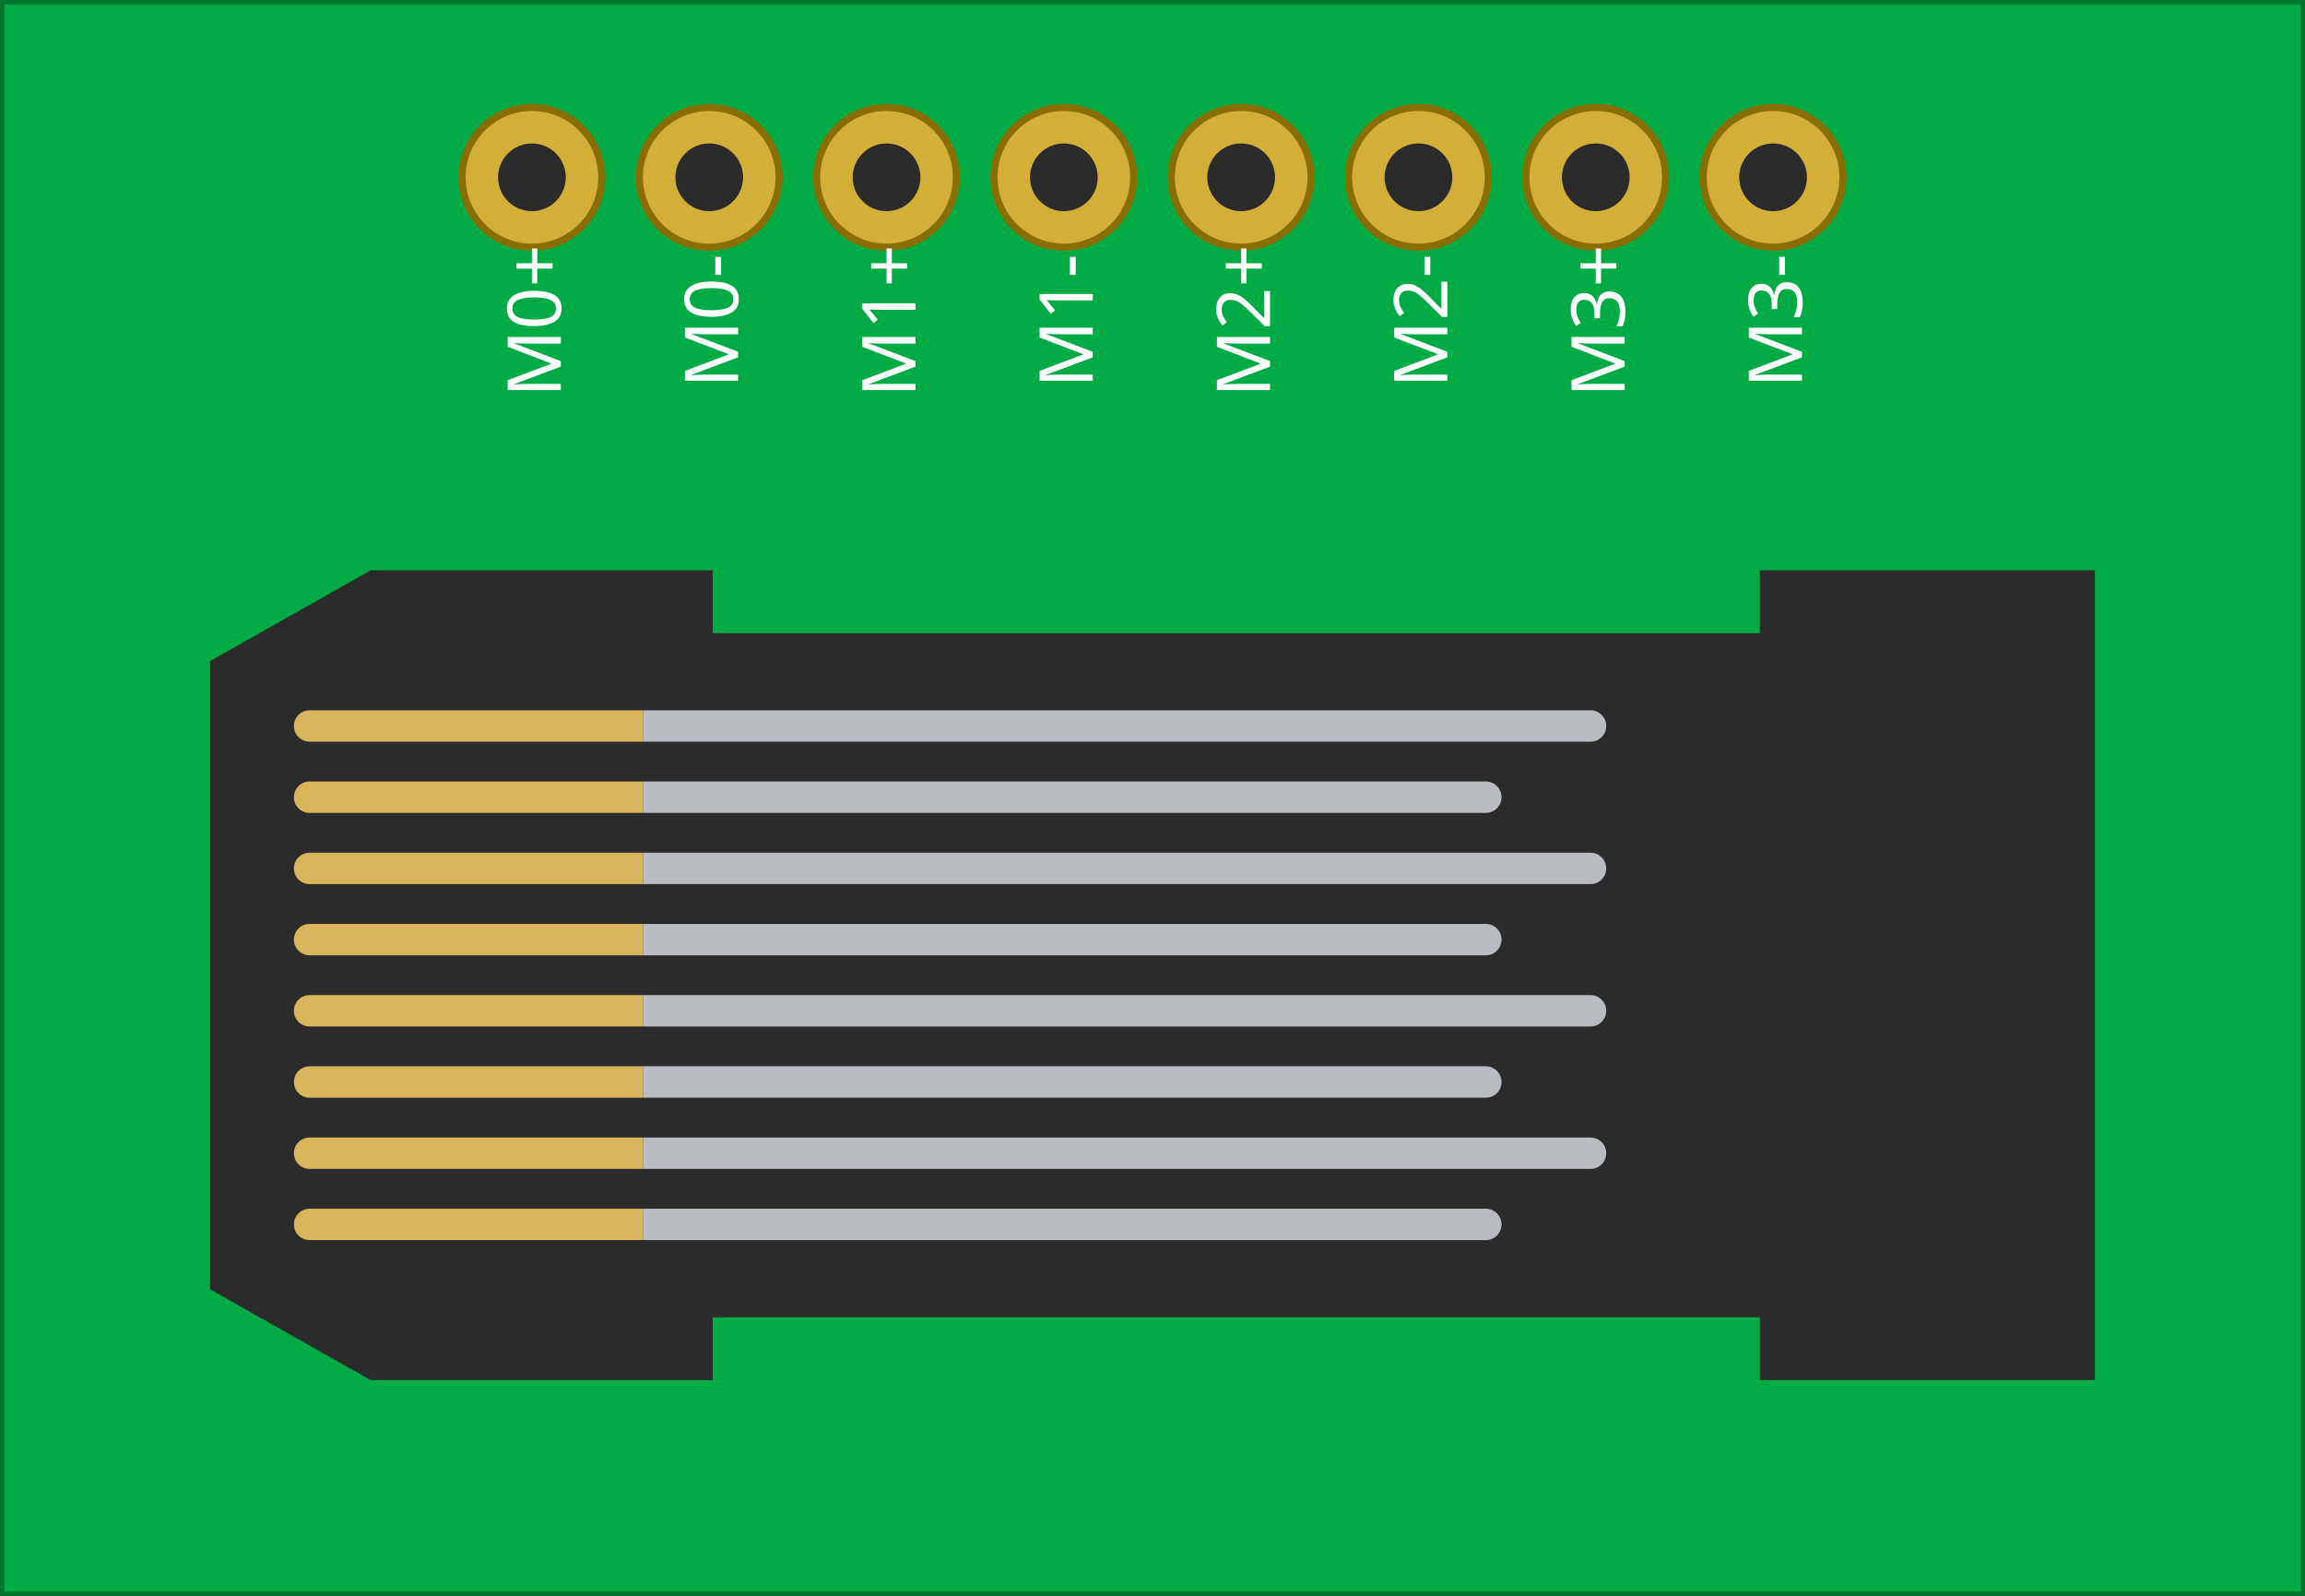
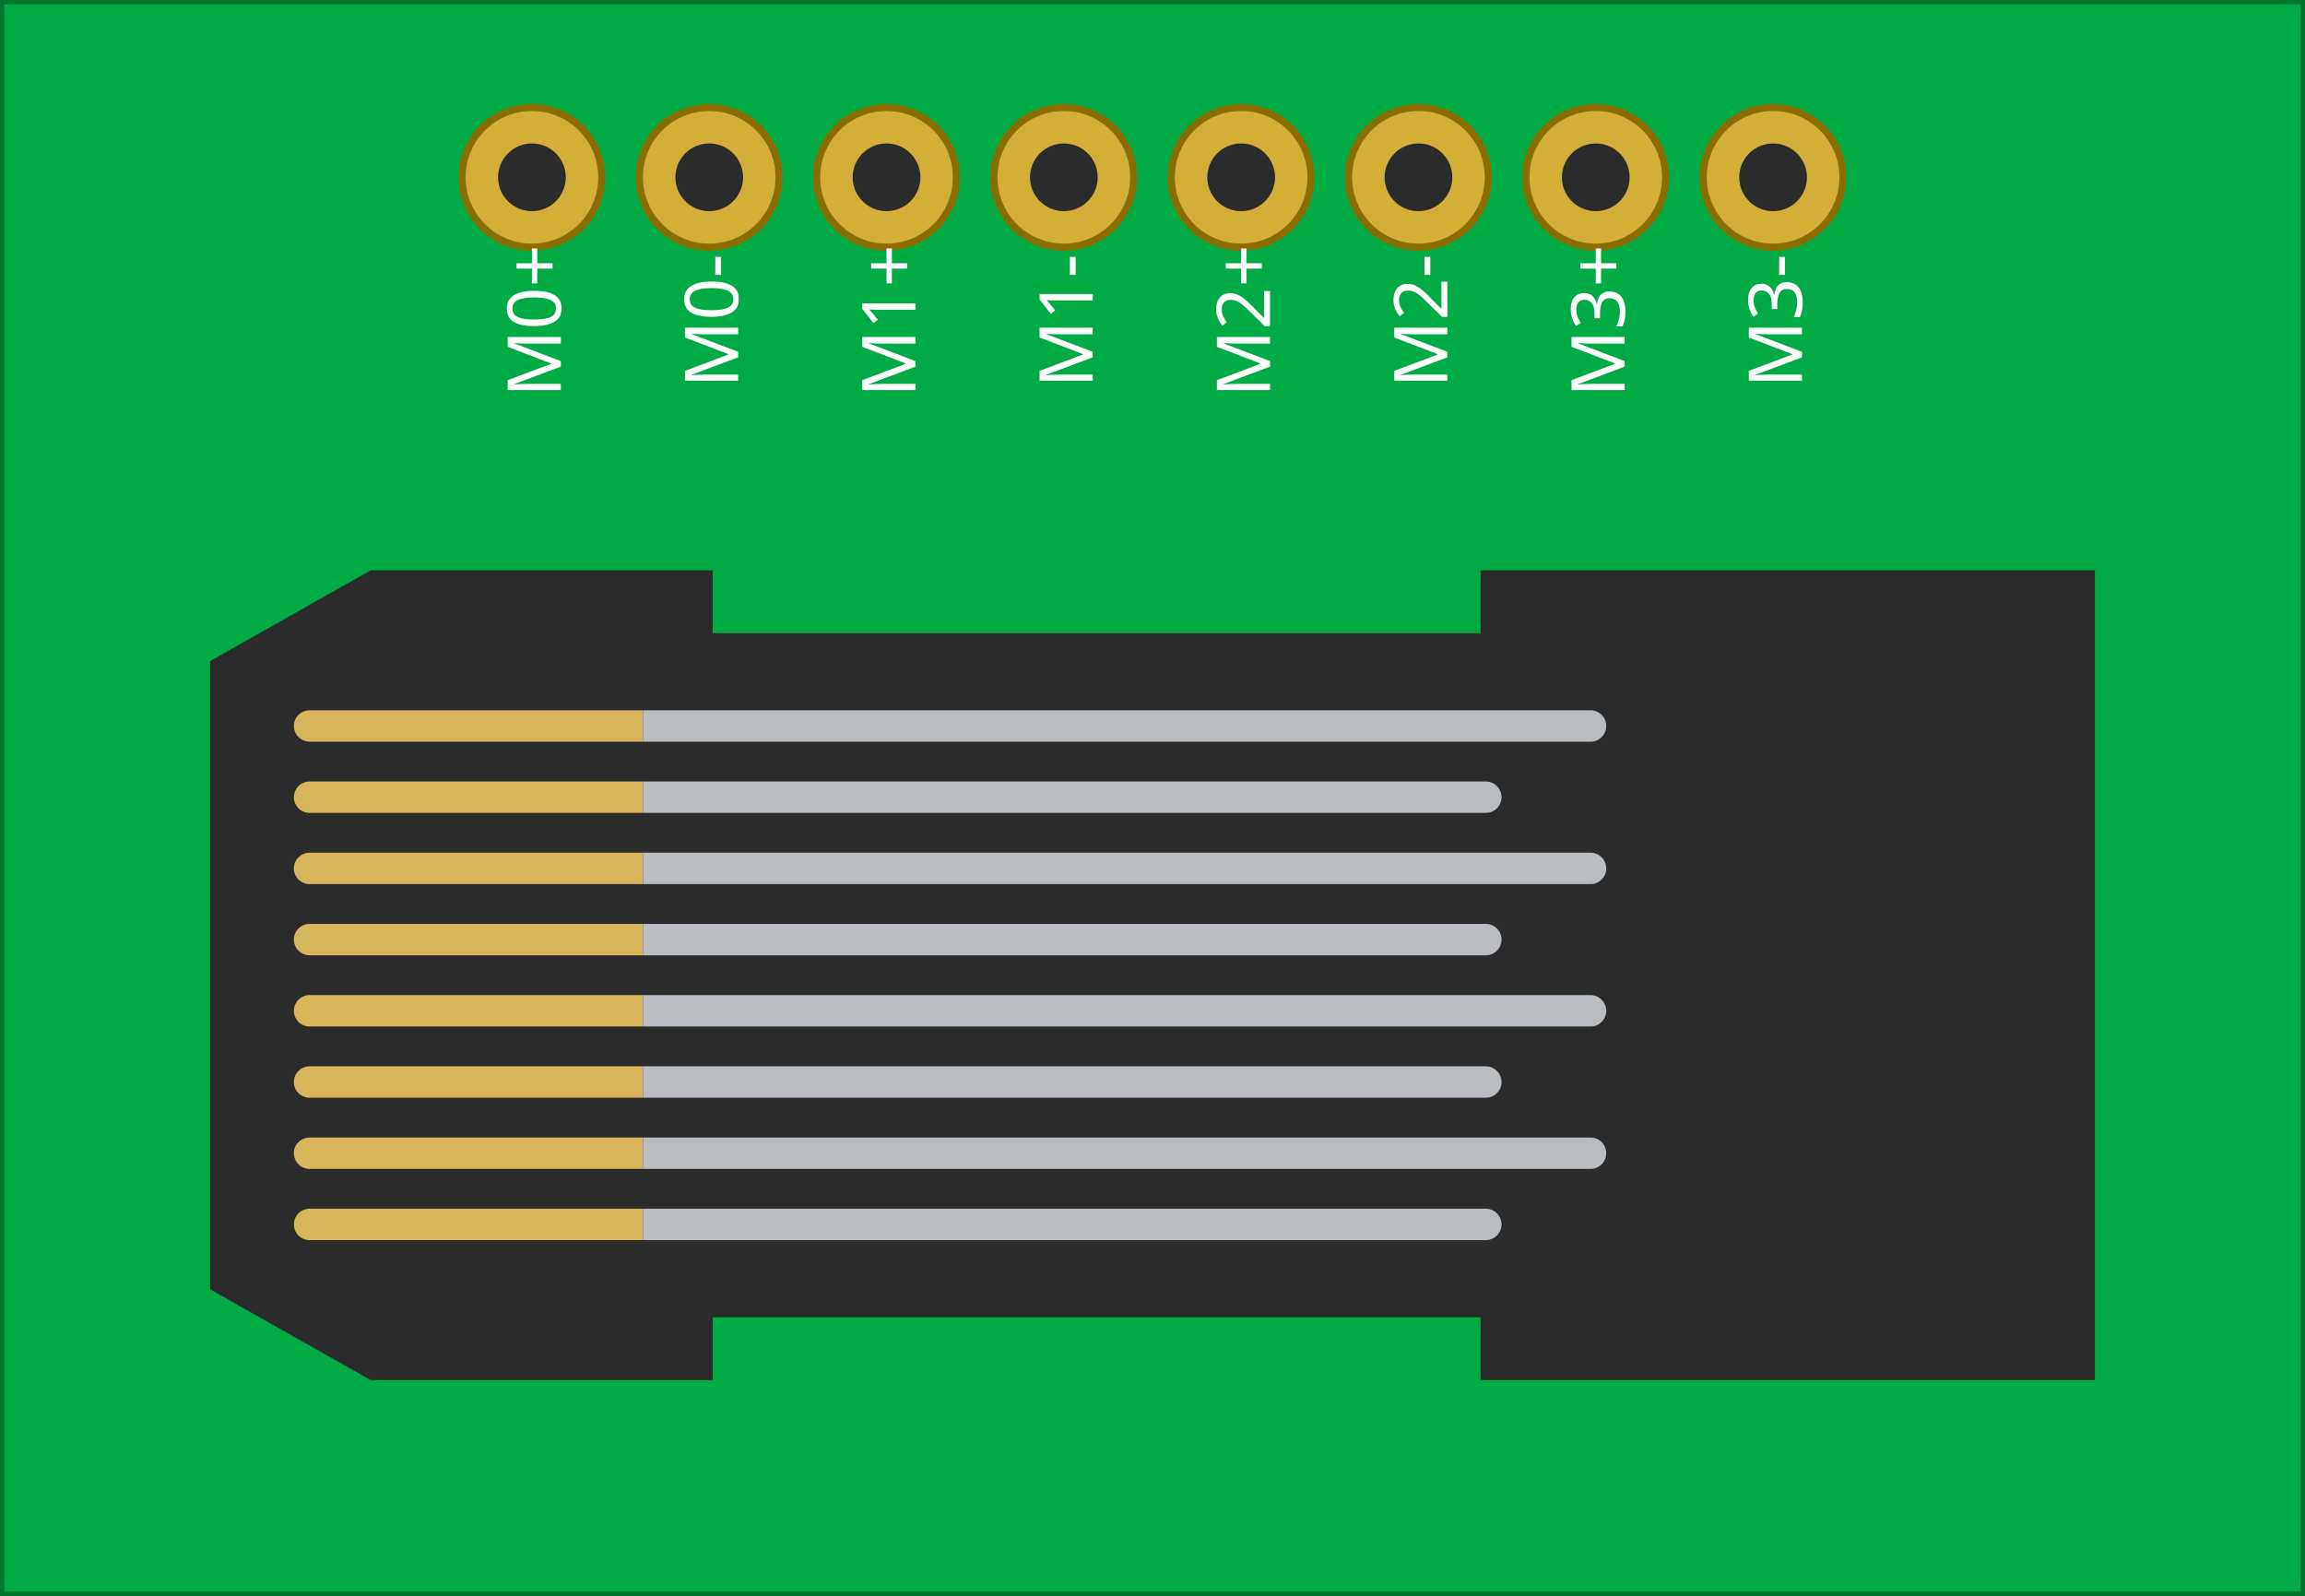
<svg xmlns="http://www.w3.org/2000/svg" width="33.02mm" height="22.86mm" viewBox="0 0 1300 900">
  <g id="breadboard">
    <rect x="0" y="0" width="1300" height="900" fill="#00aa44" stroke="#00772f" stroke-width="5" />
    <g transform="translate(650 550) scale(39.37)">
      <g id="icon">
-         <path d="M -11.2 -5.8 L -6.3 -5.8 L -6.3 -4.9 L 8.7 -4.9 L 8.7 -5.8 L 13.5 -5.8 L 13.5 5.8 L 8.7 5.8 L 8.7 4.9 L -6.3 4.9 L -6.3 5.8 L -11.2 5.8 L -13.5 4.5 L -13.5 -4.5 Z" fill="#2b2b2b" stroke="none" />
+         <path d="M -11.2 -5.8 L -6.3 -5.8 L -6.3 -4.9 L 4.7 -4.9 L 4.7 -5.8 L 13.5 -5.8 L 13.5 5.8 L 4.7 5.8 L 4.7 4.9 L -6.3 4.9 L -6.3 5.8 L -11.2 5.8 L -13.5 4.5 L -13.5 -4.5 Z" fill="#2b2b2b" stroke="none" />
        <path d="M -7.300 -3.795 L -12.075 -3.795 A 0.225 0.225 0 0 0 -12.075 -3.345 L -7.300 -3.345 Z" fill="#d8b45a" stroke="none" />
        <path d="M -7.300 -3.795 L 6.275 -3.795 A 0.225 0.225 0 0 1 6.275 -3.345 L -7.300 -3.345 Z" fill="#b9bdc2" stroke="none" />
        <path d="M -7.300 -2.775 L -12.075 -2.775 A 0.225 0.225 0 0 0 -12.075 -2.325 L -7.300 -2.325 Z" fill="#d8b45a" stroke="none" />
        <path d="M -7.300 -2.775 L 4.775 -2.775 A 0.225 0.225 0 0 1 4.775 -2.325 L -7.300 -2.325 Z" fill="#b9bdc2" stroke="none" />
        <path d="M -7.300 -1.755 L -12.075 -1.755 A 0.225 0.225 0 0 0 -12.075 -1.305 L -7.300 -1.305 Z" fill="#d8b45a" stroke="none" />
        <path d="M -7.300 -1.755 L 6.275 -1.755 A 0.225 0.225 0 0 1 6.275 -1.305 L -7.300 -1.305 Z" fill="#b9bdc2" stroke="none" />
        <path d="M -7.300 -0.735 L -12.075 -0.735 A 0.225 0.225 0 0 0 -12.075 -0.285 L -7.300 -0.285 Z" fill="#d8b45a" stroke="none" />
        <path d="M -7.300 -0.735 L 4.775 -0.735 A 0.225 0.225 0 0 1 4.775 -0.285 L -7.300 -0.285 Z" fill="#b9bdc2" stroke="none" />
        <path d="M -7.300 0.285 L -12.075 0.285 A 0.225 0.225 0 0 0 -12.075 0.735 L -7.300 0.735 Z" fill="#d8b45a" stroke="none" />
        <path d="M -7.300 0.285 L 6.275 0.285 A 0.225 0.225 0 0 1 6.275 0.735 L -7.300 0.735 Z" fill="#b9bdc2" stroke="none" />
        <path d="M -7.300 1.305 L -12.075 1.305 A 0.225 0.225 0 0 0 -12.075 1.755 L -7.300 1.755 Z" fill="#d8b45a" stroke="none" />
        <path d="M -7.300 1.305 L 4.775 1.305 A 0.225 0.225 0 0 1 4.775 1.755 L -7.300 1.755 Z" fill="#b9bdc2" stroke="none" />
        <path d="M -7.300 2.325 L -12.075 2.325 A 0.225 0.225 0 0 0 -12.075 2.775 L -7.300 2.775 Z" fill="#d8b45a" stroke="none" />
        <path d="M -7.300 2.325 L 6.275 2.325 A 0.225 0.225 0 0 1 6.275 2.775 L -7.300 2.775 Z" fill="#b9bdc2" stroke="none" />
        <path d="M -7.300 3.345 L -12.075 3.345 A 0.225 0.225 0 0 0 -12.075 3.795 L -7.300 3.795 Z" fill="#d8b45a" stroke="none" />
        <path d="M -7.300 3.345 L 4.775 3.345 A 0.225 0.225 0 0 1 4.775 3.795 L -7.300 3.795 Z" fill="#b9bdc2" stroke="none" />
      </g>
    </g>
    <circle id="connector0pin" connectorname="M0+" cx="300" cy="100" r="39.4" fill="#d4af37" stroke="#8a6d00" stroke-width="4" />
    <circle cx="300" cy="100" r="19.1" fill="#2b2b2b" />
    <text x="300" y="181" font-size="42" fill="#ffffff" text-anchor="middle" dominant-baseline="central" font-family="DroidSans" transform="rotate(-90 300 181)">M0+</text>
    <circle id="connector1pin" connectorname="M0-" cx="400" cy="100" r="39.4" fill="#d4af37" stroke="#8a6d00" stroke-width="4" />
    <circle cx="400" cy="100" r="19.1" fill="#2b2b2b" />
    <text x="400" y="181" font-size="42" fill="#ffffff" text-anchor="middle" dominant-baseline="central" font-family="DroidSans" transform="rotate(-90 400 181)">M0-</text>
    <circle id="connector2pin" connectorname="M1+" cx="500" cy="100" r="39.4" fill="#d4af37" stroke="#8a6d00" stroke-width="4" />
    <circle cx="500" cy="100" r="19.1" fill="#2b2b2b" />
    <text x="500" y="181" font-size="42" fill="#ffffff" text-anchor="middle" dominant-baseline="central" font-family="DroidSans" transform="rotate(-90 500 181)">M1+</text>
    <circle id="connector3pin" connectorname="M1-" cx="600" cy="100" r="39.4" fill="#d4af37" stroke="#8a6d00" stroke-width="4" />
    <circle cx="600" cy="100" r="19.1" fill="#2b2b2b" />
    <text x="600" y="181" font-size="42" fill="#ffffff" text-anchor="middle" dominant-baseline="central" font-family="DroidSans" transform="rotate(-90 600 181)">M1-</text>
    <circle id="connector4pin" connectorname="M2+" cx="700" cy="100" r="39.4" fill="#d4af37" stroke="#8a6d00" stroke-width="4" />
    <circle cx="700" cy="100" r="19.1" fill="#2b2b2b" />
    <text x="700" y="181" font-size="42" fill="#ffffff" text-anchor="middle" dominant-baseline="central" font-family="DroidSans" transform="rotate(-90 700 181)">M2+</text>
    <circle id="connector5pin" connectorname="M2-" cx="800" cy="100" r="39.4" fill="#d4af37" stroke="#8a6d00" stroke-width="4" />
    <circle cx="800" cy="100" r="19.1" fill="#2b2b2b" />
    <text x="800" y="181" font-size="42" fill="#ffffff" text-anchor="middle" dominant-baseline="central" font-family="DroidSans" transform="rotate(-90 800 181)">M2-</text>
    <circle id="connector6pin" connectorname="M3+" cx="900" cy="100" r="39.4" fill="#d4af37" stroke="#8a6d00" stroke-width="4" />
    <circle cx="900" cy="100" r="19.1" fill="#2b2b2b" />
    <text x="900" y="181" font-size="42" fill="#ffffff" text-anchor="middle" dominant-baseline="central" font-family="DroidSans" transform="rotate(-90 900 181)">M3+</text>
    <circle id="connector7pin" connectorname="M3-" cx="1000" cy="100" r="39.4" fill="#d4af37" stroke="#8a6d00" stroke-width="4" />
    <circle cx="1000" cy="100" r="19.1" fill="#2b2b2b" />
    <text x="1000" y="181" font-size="42" fill="#ffffff" text-anchor="middle" dominant-baseline="central" font-family="DroidSans" transform="rotate(-90 1000 181)">M3-</text>
  </g>
</svg>
